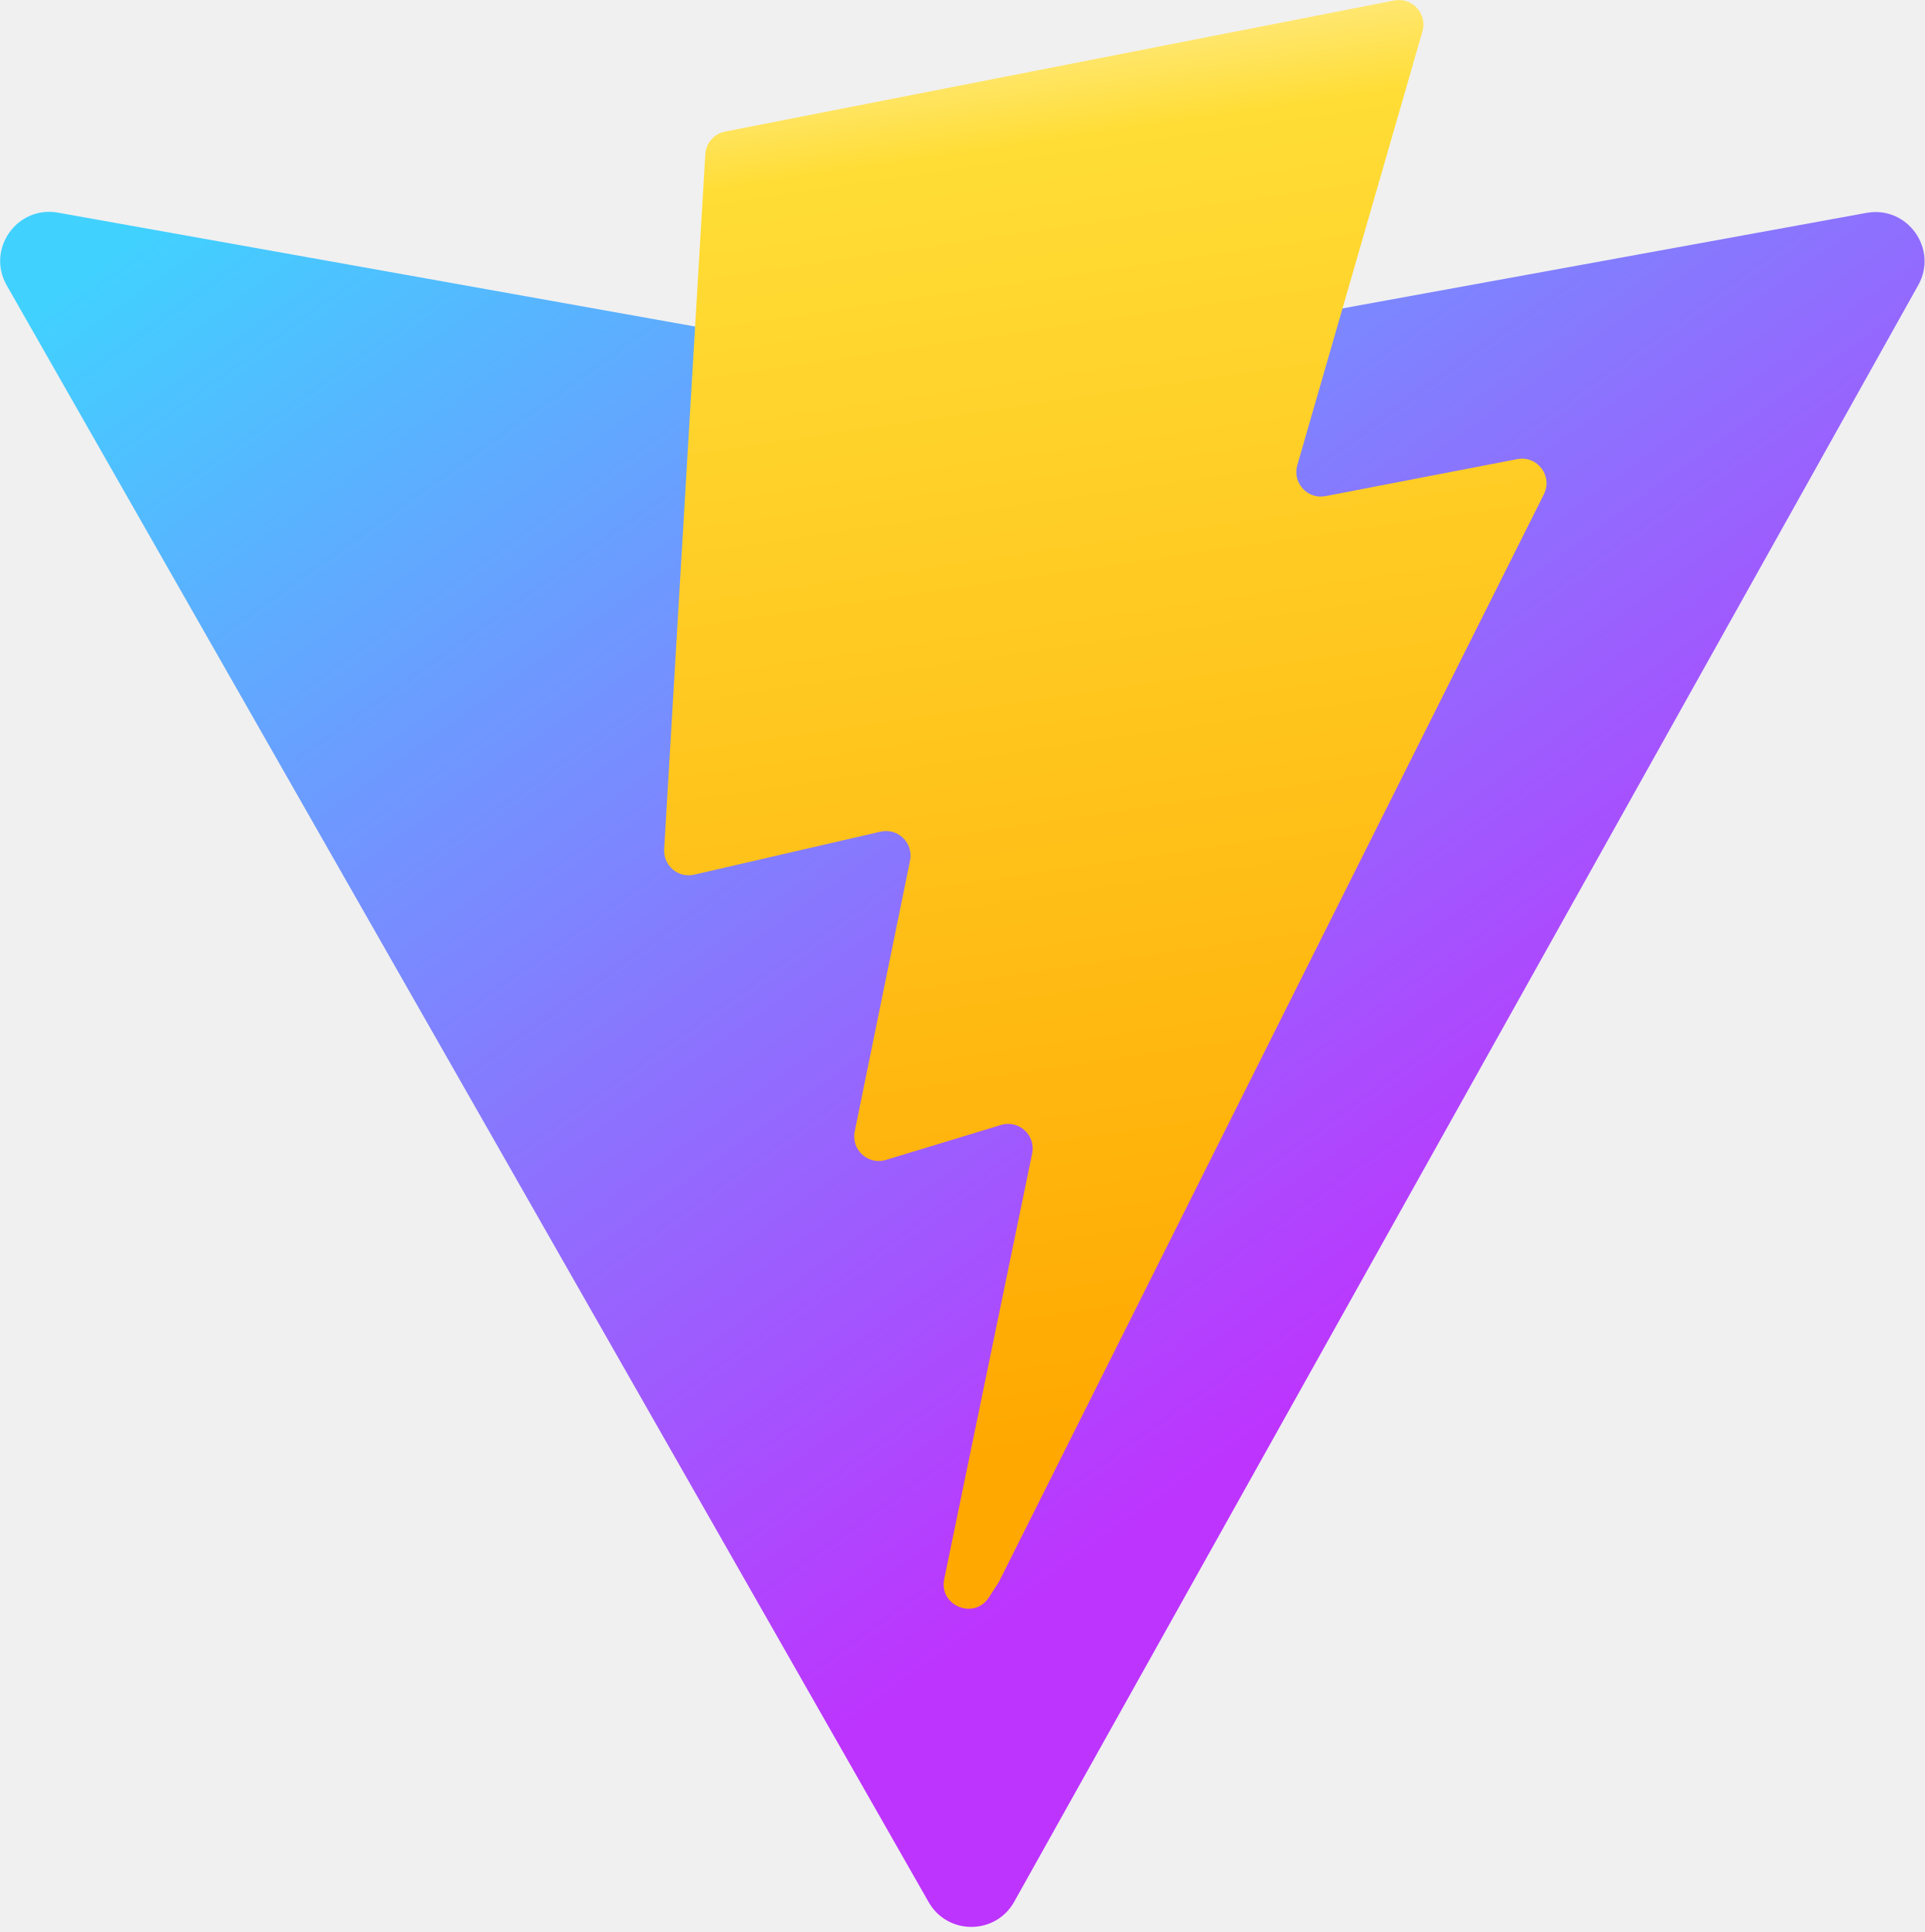
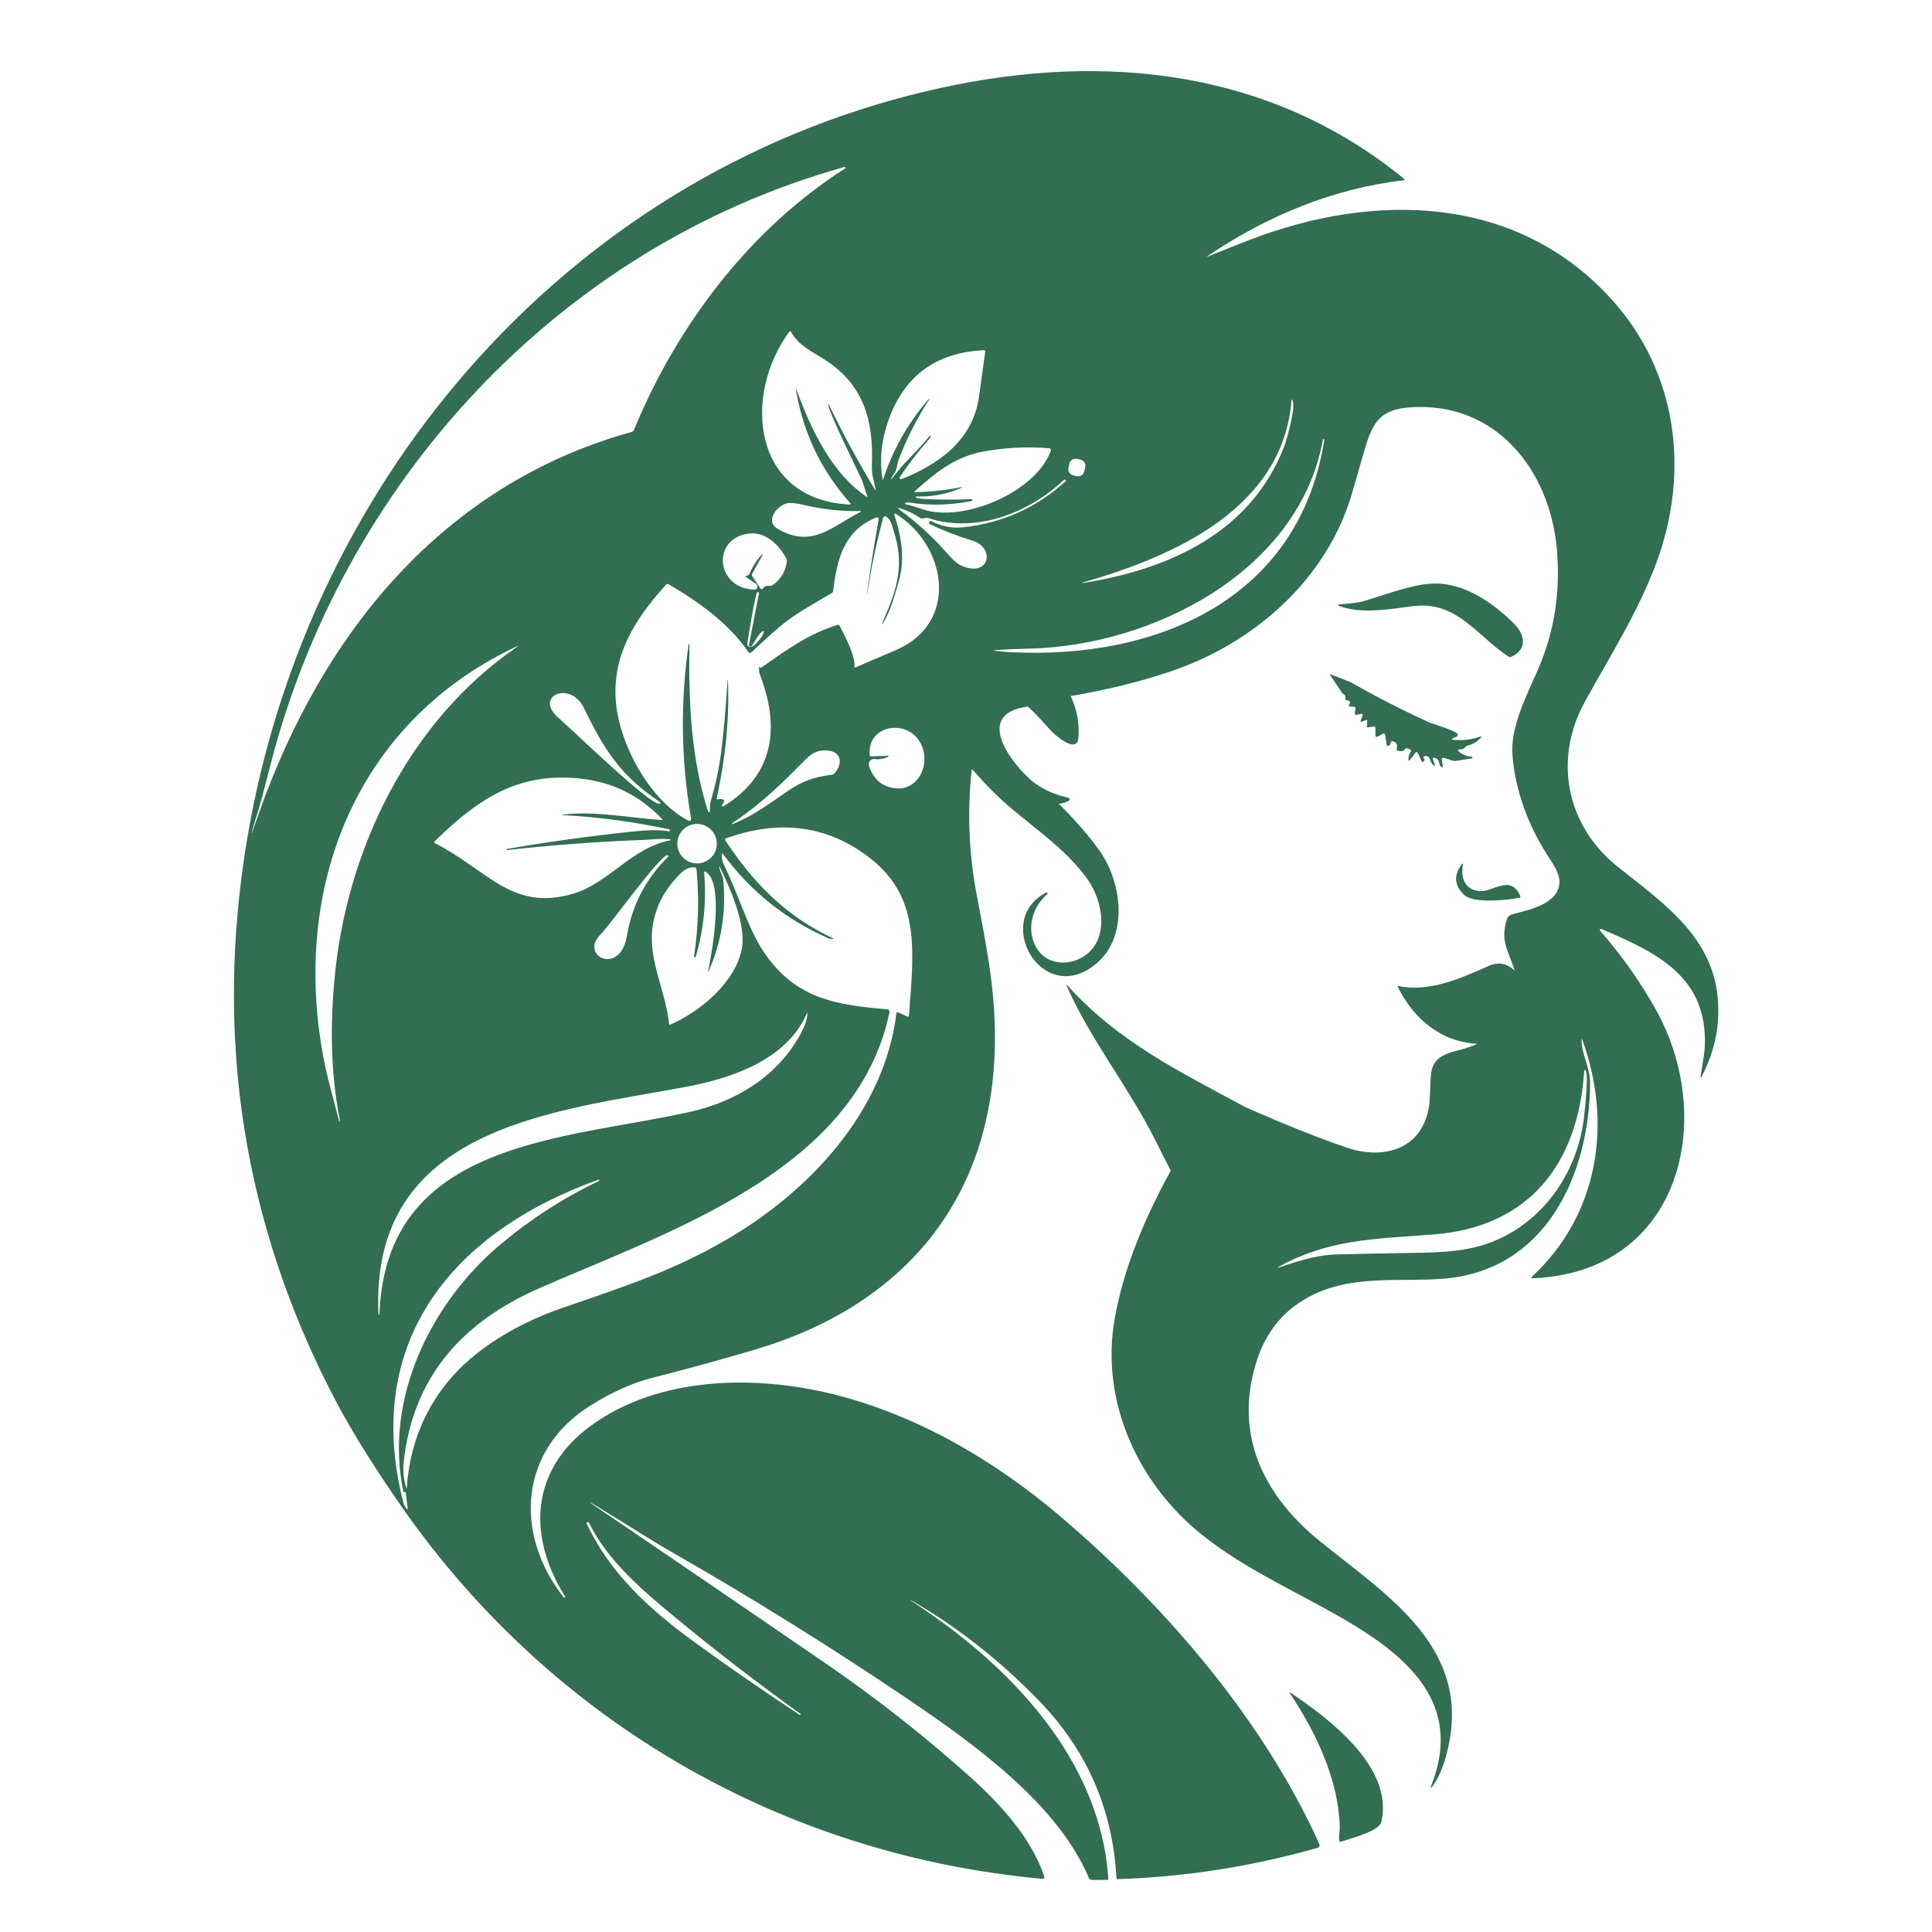
- <svg xmlns="http://www.w3.org/2000/svg" aria-hidden="true" role="img" class="iconify iconify--logos" width="31.88" height="32" preserveAspectRatio="xMidYMid meet" viewBox="0 0 256 257">
+ <svg xmlns="http://www.w3.org/2000/svg" width="500" zoomAndPan="magnify" viewBox="0 0 375 375" height="500" preserveAspectRatio="xMidYMid meet" version="1.0">
  <defs>
-     <linearGradient id="IconifyId1813088fe1fbc01fb466" x1="-.828%" x2="57.636%" y1="7.652%" y2="78.411%">
-       <stop offset="0%" stop-color="#41D1FF" />
-       <stop offset="100%" stop-color="#BD34FE" />
-     </linearGradient>
-     <linearGradient id="IconifyId1813088fe1fbc01fb467" x1="43.376%" x2="50.316%" y1="2.242%" y2="89.03%">
-       <stop offset="0%" stop-color="#FFEA83" />
-       <stop offset="8.333%" stop-color="#FFDD35" />
-       <stop offset="100%" stop-color="#FFA800" />
-     </linearGradient>
+     <clipPath id="6ce37ca7b3">
+       <path d="M 45 13 L 333.844 13 L 333.844 364.844 L 45 364.844 Z M 45 13 " clip-rule="nonzero" />
+     </clipPath>
  </defs>
-   <path fill="url(#IconifyId1813088fe1fbc01fb466)" d="M255.153 37.938L134.897 252.976c-2.483 4.44-8.862 4.466-11.382.048L.875 37.958c-2.746-4.814 1.371-10.646 6.827-9.67l120.385 21.517a6.537 6.537 0 0 0 2.322-.004l117.867-21.483c5.438-.991 9.574 4.796 6.877 9.62Z" />
-   <path fill="url(#IconifyId1813088fe1fbc01fb467)" d="M185.432.063L96.44 17.501a3.268 3.268 0 0 0-2.634 3.014l-5.474 92.456a3.268 3.268 0 0 0 3.997 3.378l24.777-5.718c2.318-.535 4.413 1.507 3.936 3.838l-7.361 36.047c-.495 2.426 1.782 4.5 4.151 3.78l15.304-4.649c2.372-.72 4.652 1.36 4.15 3.788l-11.698 56.621c-.732 3.542 3.979 5.473 5.943 2.437l1.313-2.028l72.516-144.72c1.215-2.423-.88-5.186-3.54-4.672l-25.505 4.922c-2.396.462-4.435-1.77-3.759-4.114l16.646-57.705c.677-2.35-1.37-4.583-3.769-4.113Z" />
+   <rect x="-37.5" width="450" fill="#ffffff" y="-37.5" height="450" fill-opacity="1" />
+   <rect x="-37.5" width="450" fill="#ffffff" y="-37.5" height="450" fill-opacity="1" />
+   <g clip-path="url(#6ce37ca7b3)">
+     <path fill="#326e51" d="M 155.215 332.852 C 155.227 332.863 155.246 332.879 155.262 332.879 C 155.34 332.879 155.391 332.82 155.391 332.746 C 155.391 332.715 155.379 332.676 155.359 332.656 C 147.379 326.93 139.562 320.918 131.902 314.629 C 125.004 308.973 118.047 303.145 114.293 295.523 C 114.246 295.438 114.188 295.418 114.086 295.438 C 114.051 295.449 114 295.469 113.941 295.496 C 113.852 295.523 113.812 295.574 113.852 295.672 C 118.172 305.023 125.707 312.105 134.469 318.496 C 140.969 323.227 147.879 328.023 155.215 332.852 M 78.273 289.449 C 74.543 271.484 83.57 252.934 97.145 241.539 C 103.035 236.594 109.414 232.48 116.277 229.215 C 116.324 229.188 116.348 229.156 116.348 229.109 C 116.348 229.023 116.289 228.973 116.211 228.973 C 116.199 228.973 116.199 228.973 116.188 228.973 C 88.32 238.918 70.32 259.938 78.227 291.418 C 78.344 291.891 78.539 292.332 78.82 292.738 C 79.074 293.094 79.172 293.051 79.117 292.605 L 78.746 289.719 C 78.746 289.672 78.723 289.633 78.664 289.633 C 78.605 289.633 78.559 289.633 78.5 289.633 C 78.363 289.633 78.293 289.574 78.273 289.449 Z M 271.398 243.23 C 277.789 243.129 283.73 243.246 289.203 241.203 C 299.391 237.402 306.125 227.762 307.426 217.078 C 307.648 215.184 308.402 208.258 307.727 207.738 C 307.59 207.621 307.504 207.66 307.492 207.844 C 306.328 225.902 296.82 238.203 278.141 239.621 C 266.305 240.504 257.836 240.609 248.375 245.789 C 247.742 246.141 247.77 246.199 248.445 245.953 C 252.898 244.383 256.465 243.559 259.176 243.492 C 263.258 243.383 267.324 243.297 271.398 243.23 Z M 156.504 196.941 C 152.609 205.629 142.168 209.266 133.328 210.926 C 107.988 215.691 71.766 218.504 73.461 255.043 C 73.461 255.09 73.477 255.129 73.508 255.16 C 73.52 255.172 73.535 255.188 73.555 255.191 C 73.613 255.25 73.645 255.238 73.645 255.133 C 74.844 221.094 109.848 221.273 134.195 215.754 C 143.473 213.641 151.941 208.195 156.055 199.344 C 156.398 198.59 156.621 197.801 156.719 197 C 156.777 196.5 156.699 196.48 156.504 196.941 Z M 137.508 188.195 C 138.438 183.641 140.469 171.293 136.973 169.219 C 136.75 169.086 136.66 169.145 136.68 169.395 C 137.141 174.934 136.602 180.359 135.055 185.688 C 135.035 185.762 134.961 185.805 134.891 185.805 C 134.801 185.805 134.715 185.723 134.715 185.629 L 134.715 185.617 C 135.562 180.02 135.719 174.398 135.191 168.762 C 135.172 168.508 135.016 168.367 134.773 168.348 C 133.883 168.289 133.043 168.645 132.23 169.414 C 128.793 172.73 126.898 176.559 126.559 180.898 C 126.098 186.867 129.242 192.664 129.871 198.719 C 129.891 198.879 129.988 198.938 130.141 198.867 C 135.898 196.363 142.777 190.641 143.996 184.113 C 144.84 179.559 141.836 172.633 139.836 168.547 C 139.57 168 139.512 168.016 139.66 168.621 C 139.848 169.359 140.297 170.039 140.371 170.754 C 140.98 176.824 140.078 182.656 137.664 188.246 C 137.449 188.742 137.402 188.723 137.508 188.195 Z M 116.531 181.414 C 112.406 185.527 120.363 189.508 121.68 181.668 C 122.684 175.699 125.336 170.578 129.684 166.289 C 129.82 166.152 129.801 166.047 129.598 165.996 C 128.285 165.684 118.543 179.414 116.531 181.414 Z M 161.508 182.246 C 161.207 182.234 160.973 182.188 160.797 182.117 C 152.539 178.504 145.746 173.078 140.391 165.832 C 140.195 165.566 140.09 165.598 140.078 165.938 C 140.051 166.602 140.238 167.316 140.625 168.098 C 143.215 173.312 145.27 180.387 148.246 184.777 C 154.328 193.773 162.008 195.047 172.195 195.906 C 172.461 195.926 172.656 196.148 172.656 196.406 C 172.656 196.441 172.641 196.48 172.641 196.512 C 166.188 227.27 129.734 239.047 104.707 250.031 C 89.777 256.574 80.094 267.234 78.336 283.965 C 78.188 285.488 78.355 287.113 78.871 288.852 C 78.918 288.988 78.941 288.988 78.949 288.84 C 79.484 280.965 82.117 274.125 86.836 268.305 C 92.285 261.59 100.809 256.75 109.094 253.891 C 122.707 249.211 130.777 246.504 140.734 240.777 C 156.926 231.441 171.609 215.898 173.988 196.719 C 174.008 196.484 174.141 196.422 174.348 196.512 L 176.09 197.305 C 176.301 197.398 176.418 197.324 176.43 197.098 C 177.434 183.926 178.664 173.727 168.172 166.027 C 160.18 160.164 151.094 159.059 140.91 162.73 C 140.805 162.762 140.746 162.867 140.746 162.969 C 140.746 163.016 140.762 163.062 140.781 163.113 C 146.098 171.184 152.41 177.781 161.547 182.047 C 161.891 182.188 161.867 182.258 161.508 182.246 Z M 139.133 163.758 C 139.133 161.645 137.414 159.926 135.301 159.926 C 133.184 159.926 131.469 161.645 131.469 163.758 C 131.469 165.871 133.184 167.59 135.301 167.59 C 137.414 167.59 139.133 165.871 139.133 163.758 Z M 98.367 164.793 C 106.359 163.398 114.535 162.273 122.891 161.391 C 125.941 161.078 128.305 161.062 129.938 161.375 C 129.949 161.391 129.957 161.375 129.969 161.363 C 129.988 161.305 130.004 161.246 130.016 161.176 C 130.062 161.07 130.016 161 129.898 160.98 C 123.09 159.516 116.211 158.586 109.27 158.215 C 108.93 158.195 108.93 158.168 109.258 158.121 C 115.309 157.34 122.234 158.746 128.363 159.156 C 128.586 159.168 128.617 159.098 128.469 158.934 C 124.133 154.406 118.992 151.816 112.629 151.121 C 100.43 149.805 92.66 155.219 84.363 163.301 C 84.215 163.453 84.227 163.57 84.422 163.66 C 94.602 168.828 99.352 176.98 111.223 173.473 C 118.203 171.406 122.5 164.656 129.898 163.141 C 130.359 163.047 130.359 162.965 129.887 162.906 C 128.273 162.703 126.363 162.977 125.102 163.023 C 116.355 163.336 107.445 164 98.402 164.996 C 98.344 164.996 98.297 164.949 98.297 164.891 C 98.297 164.852 98.316 164.805 98.367 164.793 Z M 160.59 145.672 C 159.066 145.543 157.766 146.023 156.684 147.109 C 151.363 152.453 148.043 155.754 142.461 159.559 C 141.777 160.016 141.82 160.094 142.578 159.793 C 146.176 158.375 149.941 155.566 152.891 153.547 C 155.82 151.535 158.129 150.793 161.457 150.379 C 161.652 150.359 161.812 150.273 161.957 150.125 C 163.578 148.34 163.465 145.906 160.59 145.672 Z M 172.297 146.914 C 171.512 147.301 170.656 147.438 169.766 147.332 C 169.719 147.332 169.688 147.32 169.648 147.32 C 169.082 147.32 168.613 147.781 168.613 148.355 C 168.613 148.473 168.641 148.59 168.672 148.691 C 169.344 150.613 170.391 151.875 171.844 152.492 C 178.059 155.117 181.52 147.684 178.07 143.328 C 175.156 139.645 168.316 141.008 168.805 146.559 C 168.828 146.746 168.922 146.824 169.098 146.812 L 172.246 146.695 C 172.598 146.68 172.621 146.754 172.297 146.914 Z M 108.508 139.43 C 110.598 141.195 126.848 156.984 128.078 155.973 C 128.227 155.855 128.215 155.754 128.062 155.648 C 120.488 150.605 117.262 145.531 113.305 137.355 C 110.734 132.039 103.406 135.078 108.508 139.43 Z M 100.152 125.531 C 68.047 140.715 56.047 174.105 63.238 207.512 C 63.551 208.961 64.41 212.32 65.828 217.578 C 65.875 217.785 65.922 217.785 65.945 217.566 C 65.965 217.449 65.961 217.316 65.934 217.207 C 64.156 208.215 64.078 198.945 64.957 189.703 C 67.293 164.988 79.289 140.051 100.223 125.656 C 100.723 125.324 100.699 125.289 100.152 125.531 Z M 145.777 125.562 C 146.578 125.426 147.996 123.566 148.238 122.777 C 148.309 122.59 148.238 122.496 148.031 122.535 C 147.527 122.609 146.285 124.848 145.914 125.395 C 145.855 125.465 145.766 125.512 145.676 125.512 C 145.512 125.512 145.383 125.383 145.383 125.219 C 145.383 125.199 145.383 125.188 145.383 125.16 L 147.309 115.184 C 147.32 115.172 147.32 115.156 147.32 115.152 C 147.32 115.035 147.23 114.93 147.098 114.93 C 147.078 114.93 147.055 114.93 147.027 114.941 C 146.586 115.094 145.238 123.688 145.051 124.855 C 145.051 124.887 145.051 124.926 145.051 124.957 C 145.051 125.297 145.328 125.578 145.668 125.578 C 145.707 125.562 145.746 125.562 145.777 125.562 Z M 144.77 111.812 L 145.168 111.668 C 145.309 111.625 145.406 111.531 145.465 111.402 C 145.953 110.203 146.617 109.105 147.465 108.09 C 148.133 107.289 148.219 107.348 147.719 108.266 C 147.145 109.301 146.578 110.336 146 111.355 C 145.91 111.531 145.922 111.695 146.023 111.859 L 147.621 114.238 C 147.75 114.449 147.887 114.449 148.035 114.258 C 148.375 113.828 148.816 113.641 149.363 113.699 C 149.605 113.73 149.82 113.68 150.016 113.535 C 151.559 112.426 152.461 110.922 152.723 109.055 C 152.754 108.844 152.723 108.645 152.629 108.473 C 151.328 105.859 148.695 103.266 145.57 103.547 C 138.113 104.23 138.777 114.082 146.277 114.441 C 146.707 114.469 146.961 114.277 147.008 113.875 C 147.035 113.668 146.961 113.492 146.785 113.359 L 144.758 111.969 C 144.652 111.91 144.652 111.852 144.77 111.812 Z M 168.594 112.988 C 169.152 109.027 169.797 105.012 170.52 100.957 C 170.613 100.441 170.418 100.293 169.941 100.496 C 163.844 103.059 162.438 108.488 161.73 114.664 C 161.711 114.859 161.598 115.02 161.43 115.125 C 157.953 117.215 154.328 119.094 151.324 121.664 C 149.453 123.258 147.641 124.895 145.902 126.59 C 145.816 126.676 145.715 126.723 145.602 126.723 C 145.453 126.723 145.309 126.648 145.23 126.527 C 141.488 120.988 135.488 116.758 129.762 113.398 C 129.586 113.297 129.422 113.316 129.289 113.477 C 121.816 121.66 117.164 130.25 120.613 141.645 C 122.566 148.113 127.18 155.793 133.426 159.195 C 133.984 159.496 134.215 159.332 134.109 158.695 C 132.184 147.496 132.035 136.273 133.668 125.023 C 133.68 124.977 133.699 124.977 133.746 124.992 C 133.789 125.023 133.816 125.062 133.816 125.121 C 133.641 136.027 134.082 147.012 137.441 157.531 C 137.469 157.613 137.531 157.66 137.617 157.66 C 137.707 157.66 137.793 157.59 137.793 157.484 L 137.793 157.473 C 137.793 156.742 137.773 156.098 137.98 155.383 C 138.926 152.156 139.574 149.09 139.953 146.18 C 140.441 142.359 140.844 137.852 141.184 132.656 C 141.254 131.68 141.289 131.68 141.32 132.656 C 141.543 140.367 140.742 147.371 139.133 154.887 C 139.074 155.141 139.168 155.238 139.426 155.141 C 139.727 155.051 140.031 155.051 140.312 155.168 C 140.566 155.273 140.625 155.434 140.488 155.68 L 140.148 156.246 C 140.137 156.281 140.121 156.305 140.121 156.34 C 140.121 156.441 140.215 156.535 140.316 156.535 C 140.352 156.535 140.391 156.52 140.422 156.516 C 150.379 150.371 151.434 141.051 147.426 130.75 C 147.273 130.352 147.352 129.879 147.348 129.461 C 147.348 129.375 147.367 129.371 147.438 129.43 C 147.469 129.453 147.508 129.5 147.543 129.547 C 147.621 129.625 147.703 129.637 147.809 129.566 C 152.812 126.023 157.043 122.992 162.562 121.289 C 162.738 121.23 162.859 121.289 162.957 121.449 C 163.902 123.195 166.129 127.504 165.828 129.41 C 165.805 129.586 165.875 129.629 166.023 129.559 C 167.266 129 169.855 127.898 173.77 126.246 C 186.348 120.918 183.746 105.824 173.852 99.727 C 173.84 99.715 173.809 99.699 173.781 99.699 C 173.676 99.688 173.586 99.758 173.574 99.863 C 173.574 99.883 173.574 99.922 173.586 99.941 C 175.039 104.336 175.715 108.688 174.34 113.25 C 173.711 115.352 172.969 118.25 171.707 120.395 C 171.066 121.504 170.996 121.449 171.516 120.277 C 174.328 113.926 175.527 109.371 173.441 103.02 C 173.09 101.941 173.047 101.082 172.062 100.312 C 171.992 100.254 171.902 100.223 171.809 100.223 C 171.621 100.223 171.457 100.352 171.414 100.52 C 170.301 104.633 169.387 108.781 168.707 112.965 C 168.141 116.414 168.094 116.426 168.594 112.988 Z M 151.043 102.707 C 157.641 106.461 161.496 102.219 166.941 99.395 C 167.195 99.258 167.176 99.188 166.883 99.199 C 163.18 99.258 159.527 98.848 155.941 97.988 C 154.492 97.637 153.43 97.547 152.746 97.695 C 150.73 98.191 148.367 101.211 151.043 102.707 Z M 180.336 101.496 C 180.348 101.453 180.367 101.395 180.379 101.336 C 180.453 101.125 180.574 101.066 180.777 101.172 C 182.75 102.195 184.844 102.578 187.051 102.336 C 194.613 101.492 201.199 98.531 206.809 93.441 C 206.957 93.305 206.938 93.199 206.75 93.113 C 206.633 93.07 206.527 93.102 206.426 93.207 C 199.676 99.598 189.477 103.539 180.211 100.578 C 179.977 100.508 179.605 100.52 179.117 100.625 C 178.93 100.656 178.762 100.625 178.598 100.52 C 177.426 99.734 176.168 99.129 174.824 98.699 C 174.184 98.492 174.141 98.582 174.672 98.992 C 178.051 101.465 181.109 104.277 183.848 107.398 C 184.941 108.656 185.812 109.43 186.473 109.734 C 191.996 112.309 193.355 106.332 188.703 104.926 C 185.867 104.066 183.105 103 180.434 101.719 C 180.336 101.672 180.301 101.602 180.336 101.496 Z M 210.648 90.707 C 210.668 90.617 210.68 90.52 210.68 90.426 C 210.68 89.855 210.285 89.371 209.738 89.23 L 209.055 89.066 C 208.961 89.047 208.867 89.035 208.762 89.035 C 208.203 89.035 207.707 89.418 207.578 89.977 L 207.383 90.777 C 207.355 90.855 207.348 90.969 207.348 91.059 C 207.348 91.633 207.746 92.125 208.293 92.258 L 208.977 92.418 C 209.066 92.438 209.164 92.453 209.27 92.453 C 209.828 92.453 210.324 92.055 210.453 91.508 Z M 186.297 94.809 C 183.66 95.934 180.895 96.445 178.02 96.348 C 177.824 96.336 177.766 96.422 177.828 96.602 C 177.992 97.047 187.18 97.02 188.25 96.871 C 188.328 96.855 188.41 96.855 188.484 96.883 C 188.566 96.902 188.645 96.941 188.703 97 C 188.809 97.117 188.781 97.195 188.625 97.234 C 184.547 98.066 180.445 98.18 176.324 97.516 C 176.09 97.48 175.883 97.527 175.734 97.645 C 175.57 97.762 175.598 97.84 175.777 97.879 C 176.508 98.016 177.613 98.34 179.109 98.855 C 186.883 101.516 201.09 95.57 203.977 87.445 C 203.992 87.414 203.992 87.375 203.992 87.328 C 203.992 87.168 203.859 87.016 203.699 87.004 C 199.402 86.652 195.16 86.867 190.957 87.629 C 185.449 88.617 181.723 91.598 177.473 95.426 C 177.398 95.484 177.414 95.516 177.504 95.516 C 180.445 95.484 183.359 95.18 186.238 94.613 C 186.887 94.48 186.895 94.555 186.297 94.809 Z M 196.422 126.598 C 224.602 127.973 252.219 116.309 257.043 85.352 C 257.043 85.281 256.984 85.223 256.914 85.223 C 256.855 85.223 256.809 85.254 256.781 85.301 C 252.148 111.023 223.555 125.348 199.891 125.895 C 197.703 125.941 195.512 126.031 193.305 126.188 C 192.77 126.219 192.77 126.273 193.305 126.336 C 194.352 126.461 195.387 126.551 196.422 126.598 Z M 250.68 77.652 C 249.051 98.68 227.809 107.98 210.512 112.965 C 209.742 113.184 209.742 113.23 210.543 113.105 C 227.047 110.434 242.766 103.34 249.234 86.738 C 249.781 85.32 251.66 78.656 250.816 77.621 C 250.738 77.516 250.691 77.535 250.68 77.652 Z M 180.219 77.758 C 177.863 81.414 175.91 85.293 174.375 89.371 C 174.082 90.152 174.211 90.871 173.652 91.754 C 172.512 93.531 172.609 93.578 173.906 91.906 C 175.934 89.312 178.375 87.23 180.434 84.621 C 180.57 84.445 180.629 84.473 180.594 84.707 C 180.582 84.754 180.562 84.812 180.562 84.883 C 180.535 84.988 180.473 85.09 180.375 85.207 C 178.297 87.52 176.402 89.984 174.66 92.586 C 174.641 92.621 174.629 92.664 174.613 92.719 C 174.602 92.855 174.707 92.996 174.848 93.016 C 174.895 93.016 174.941 93.016 174.984 92.992 C 182.195 90.133 188.836 85.461 190.02 77.02 C 190.43 74.117 190.82 71.191 191.23 68.262 C 191.25 68.066 191.172 67.969 190.977 67.98 C 181.508 68.41 175.285 73.117 172.273 82.07 C 171.055 85.695 170.715 89.32 171.281 92.938 C 171.316 93.191 171.375 93.191 171.457 92.953 C 173.312 87.285 176.195 82.184 180.102 77.664 C 180.543 77.164 180.582 77.191 180.219 77.758 Z M 160.871 78.5 C 163.578 84.141 166.562 89.641 169.805 94.984 C 169.98 95.262 170.027 95.238 169.953 94.926 C 169.598 93.324 169.168 92.035 169.23 90.367 C 169.582 81.891 167.793 74.816 160.238 69.914 C 157.871 68.379 154.883 67 153.582 64.469 C 153.465 64.227 153.328 64.215 153.164 64.434 C 144.164 76.723 145.961 96.875 164.793 97.926 C 165.133 97.945 165.18 97.832 164.957 97.574 C 159.484 91.418 156.016 84.25 154.57 76.098 C 154.453 75.445 154.523 75.434 154.746 76.039 C 157.559 83.633 161.527 91.887 168.125 96.363 C 168.348 96.512 168.418 96.453 168.316 96.211 C 167.852 95.074 167.633 93.902 167.129 92.82 C 166.316 91.031 160.602 79.488 160.777 78.512 C 160.785 78.422 160.816 78.422 160.871 78.5 Z M 163.922 32.41 C 108.332 47.918 66.258 93.871 52.301 149.211 C 51.266 153.312 50.477 156.262 49.902 158.051 C 48.363 162.996 48.441 163.035 50.156 158.137 C 62.379 123.195 85.809 94.051 122.59 83.84 C 122.797 83.781 122.961 83.633 123.047 83.445 C 131.395 63.211 145.441 44.566 164.047 32.684 C 164.078 32.664 164.09 32.637 164.105 32.605 C 164.137 32.52 164.09 32.441 164.012 32.41 C 163.98 32.398 163.949 32.398 163.922 32.41 Z M 259.828 117.586 C 259.77 117.566 259.742 117.508 259.742 117.453 C 259.742 117.371 259.789 117.312 259.859 117.312 C 262.23 117.16 263.941 116.926 264.969 116.602 C 269.082 115.348 274.32 113.395 278.062 113.27 C 284.176 113.047 289.902 117.031 293.988 121.176 C 296.059 123.277 296.441 126.16 293.305 127.484 C 293.117 127.574 292.934 127.555 292.77 127.438 C 286.672 123.414 282.809 116.648 274.434 117.637 C 269.758 118.191 264.324 119.297 259.828 117.586 Z M 262.176 132.422 C 267.184 135.281 272.305 137.902 277.555 140.285 C 278.355 140.551 282.539 141.879 282.852 142.398 C 283.004 142.652 282.957 142.84 282.703 142.977 L 282.137 143.246 C 281.707 143.453 281.727 143.582 282.207 143.617 C 283.906 143.754 285.527 143.559 287.121 143.035 C 287.609 142.875 287.684 142.977 287.312 143.336 C 286.613 144.02 285.812 144.477 284.871 144.723 C 284.684 144.77 284.531 144.871 284.414 145.023 C 284.195 145.301 283.926 145.434 283.613 145.418 C 282.848 145.406 282.781 145.629 283.395 146.07 C 284.059 146.57 284.824 146.836 285.684 146.871 C 285.773 146.883 285.812 146.93 285.789 147.02 C 285.762 147.066 285.754 147.109 285.73 147.156 C 285.715 147.184 285.711 147.203 285.672 147.215 L 282.547 147.691 C 282.34 147.723 282.129 147.703 281.93 147.645 L 280.336 147.109 C 279.949 146.98 279.801 147.125 279.859 147.52 L 280.055 148.691 C 280.102 148.945 280.008 149.016 279.773 148.867 C 279.109 148.426 279.613 147.332 278.402 147.078 C 278.137 147.02 278.043 147.125 278.137 147.371 L 278.488 148.375 C 278.578 148.629 278.512 148.672 278.277 148.551 C 277.477 148.074 277.758 146.668 276.637 146.746 C 276.254 146.766 276.176 146.934 276.398 147.234 C 276.527 147.41 276.516 147.574 276.379 147.754 C 276.188 147.977 276.039 147.965 275.914 147.695 L 275.207 146.211 C 275.062 145.898 274.895 145.875 274.688 146.152 L 273.828 147.312 C 273.477 147.789 273.324 147.73 273.383 147.148 C 273.418 146.734 273.559 146.324 273.793 145.965 C 273.957 145.699 273.898 145.516 273.598 145.418 L 273.109 145.258 C 272.934 145.211 272.797 145.258 272.695 145.406 C 272.402 145.848 271.926 145.914 271.23 145.641 C 271.242 145.641 271.242 145.641 271.242 145.641 C 271.094 145.582 271.023 145.434 271.082 145.289 C 271.336 144.625 271.113 144.176 270.418 143.895 C 270.148 143.793 269.988 143.883 269.941 144.164 C 269.895 144.488 269.734 144.695 269.465 144.773 C 269.27 144.832 269.168 144.762 269.129 144.555 L 268.887 142.789 C 268.84 142.406 268.645 142.301 268.297 142.488 L 267.469 142.938 C 267.129 143.113 266.969 143.023 266.969 142.641 L 266.969 141.32 C 266.969 141.098 266.852 140.992 266.629 141.02 L 265.547 141.168 C 265.371 141.195 265.301 141.125 265.316 140.961 L 265.371 139.973 C 265.387 139.75 265.281 139.68 265.082 139.777 L 264.5 140.016 C 264.09 140.191 263.988 140.074 264.164 139.68 L 264.441 139.016 C 264.617 138.617 264.488 138.469 264.07 138.574 L 263.363 138.734 C 263.062 138.809 262.934 138.691 262.977 138.398 L 263.094 137.582 C 263.141 137.305 263.023 137.168 262.742 137.168 L 262.184 137.168 C 261.828 137.168 261.723 137.016 261.906 136.703 C 262.172 136.23 262.02 135.977 261.441 135.938 C 261.164 135.922 261.059 135.773 261.129 135.496 C 261.223 135.145 261.129 134.914 260.863 134.785 C 260.699 134.707 260.562 134.598 260.465 134.445 L 258.234 131.113 C 258.07 130.875 258.117 130.816 258.383 130.918 Z M 200.348 151.633 L 199.938 151.691 C 199.922 151.707 199.922 151.707 199.918 151.707 C 199.93 151.707 199.93 151.707 199.938 151.691 Z M 284.273 173.762 C 282.301 171.973 282.09 170 283.668 167.84 C 283.906 167.512 283.992 167.547 283.934 167.941 C 283.477 170.648 284.508 172.738 287.188 172.961 C 289.789 173.18 293.168 169.648 295.062 173.852 C 295.164 174.086 295.094 174.211 294.855 174.27 C 293.039 174.641 286.172 175.465 284.273 173.762 Z M 250.543 328.59 C 257.988 333.594 270.598 343.051 268.113 353.656 C 267.684 355.465 262.027 356.871 260.309 357.465 C 260.113 357.523 259.996 357.465 259.957 357.258 C 259.82 356.363 260.062 355.348 260.051 354.641 C 259.828 345.484 255.391 336.137 250.398 328.738 C 250.176 328.434 250.223 328.375 250.543 328.59 Z M 241.594 214.832 C 249.234 218.211 255.812 220.84 261.305 222.719 C 269.062 225.387 276.789 222.738 277.496 213.574 C 277.926 207.941 276.664 205.375 283.141 203.832 C 284.363 203.539 285.566 203.137 286.766 202.609 C 279.656 202.227 274.434 197.789 271.359 191.645 C 271.258 191.438 271.328 191.352 271.551 191.402 C 277.785 192.723 284.57 189.406 289.008 187.465 C 290.844 186.664 292.504 186.977 294 188.398 C 292.844 184.648 291.074 182.52 292.523 178.395 C 292.672 177.934 293.059 177.582 293.527 177.465 C 296.859 176.59 302.508 175.453 302.688 171.293 C 302.766 169.492 301.363 167.551 300.391 166.066 C 296.559 160.105 294.098 153.344 293.566 146.559 C 293.137 141.086 296.316 135.027 298.512 129.969 C 301.707 122.66 302.922 114.859 302.18 106.566 C 300.82 91.207 290.312 77.855 273.633 79.07 C 266.836 79.57 266.07 83.137 264.262 89.387 C 263.668 91.418 263.09 93.453 262.508 95.473 C 257.656 112.488 243.285 124.996 226.918 130.426 C 221.027 132.391 214.664 133.945 207.824 135.105 C 209.078 137.824 209.566 140.551 209.301 143.305 C 209.008 146.336 204.852 142.816 203.809 141.645 C 201.738 139.293 200.289 137.797 199.469 137.148 C 188.75 138.566 196.48 148.367 200.359 151.633 C 202.273 153.117 204.414 154.133 206.758 154.68 C 209.078 155.188 206.176 156.027 205.5 156 C 208.812 159.285 211.449 162.34 213.445 165.152 C 217.84 171.379 219.25 182.199 212.262 187.465 C 201.992 195.18 192.785 178.531 203.059 173.246 C 203.094 173.219 203.133 173.219 203.152 173.219 C 203.254 173.219 203.34 173.305 203.34 173.41 C 203.34 173.453 203.312 173.512 203.27 173.547 C 200.371 176.09 199.227 180.133 200.973 183.613 C 202.793 187.238 207.289 187.668 210.426 185.586 C 215.398 182.266 214.086 174.926 211.137 170.742 C 207.336 165.34 201.602 161.332 196.57 157.141 C 193.668 154.73 191.273 152.227 188.848 149.484 C 188.711 149.324 188.613 149.348 188.594 149.57 C 187.734 157.582 188.059 165.555 189.535 173.461 C 191.328 183.008 193.207 191.77 193.117 202.129 C 192.836 232.969 175.195 253.574 146.246 262.051 C 139.75 263.961 133.211 265.754 126.637 267.43 C 122.852 268.391 118.883 270.156 114.742 272.727 C 100.723 281.426 99.703 297.711 109.426 310.066 C 109.445 310.102 109.496 310.125 109.555 310.125 C 109.641 310.125 109.703 310.055 109.703 309.965 C 109.703 309.945 109.703 309.906 109.684 309.887 C 102.273 298.062 103.016 285.285 114.645 276.762 C 127.758 267.141 146.508 266.805 161.859 270.648 C 178.363 274.797 193.246 283.625 206.055 294.539 C 226.109 311.648 245.199 333.758 256.094 357.945 C 256.117 358.004 256.137 358.082 256.137 358.152 C 256.137 358.395 255.977 358.598 255.754 358.66 C 243.07 362.273 230.141 364.305 216.961 364.738 C 216.824 364.738 216.707 364.637 216.707 364.5 C 215.965 351.105 210.922 339.621 201.609 330.047 C 194.289 322.516 186.395 316.25 177.914 311.238 C 176.227 310.238 176.207 310.289 177.844 311.371 C 196.059 323.344 213.559 341.512 215.125 364.578 C 215.141 364.785 215.047 364.891 214.832 364.891 L 211.887 364.891 C 211.645 364.891 211.469 364.773 211.363 364.539 C 205.371 350.262 189.25 338.598 176.137 329.742 C 161.32 319.727 146.148 310.277 130.602 301.387 C 125.891 298.691 120.715 295.289 115.727 292.293 C 114.086 291.305 114.066 291.352 115.641 292.426 C 130.602 302.562 145.523 312.75 160.422 322.973 C 170.246 329.723 179.574 337.062 188.438 345.02 C 194.164 350.168 200.176 356.742 202.664 364.156 C 202.793 364.539 202.648 364.715 202.262 364.676 C 151.668 360.023 106.938 333.957 78.004 292.527 C 73.715 286.387 68.652 278.582 65.043 271.676 C 47.195 237.582 41.523 201.301 47.977 162.812 C 59.848 92.125 111.617 32.398 183.027 16.973 C 214.867 10.094 246.871 13.711 272.562 34.734 C 272.598 34.766 272.621 34.805 272.621 34.852 C 272.621 34.922 272.562 34.98 272.492 34.992 C 258.832 36.547 245.848 41.949 234.531 49.617 C 234.176 49.852 234.195 49.883 234.59 49.734 C 237.168 48.68 239.746 47.633 242.348 46.637 C 266.66 37.227 294.469 37.656 312.973 58.285 C 325.578 72.328 328.062 91.598 321.484 109.285 C 317.945 118.82 312.516 127.312 307.637 136.176 C 301.445 147.383 304.023 160.281 314 168.234 C 323.363 175.707 333.504 182.461 333.523 196.055 C 333.535 200.469 332.488 204.699 330.387 208.773 C 330.121 209.293 330.027 209.273 330.121 208.68 C 330.398 206.789 330.816 204.746 330.902 203.098 C 331.473 189.449 321.398 184.836 310.816 180.309 C 310.785 180.293 310.758 180.293 310.727 180.293 C 310.609 180.293 310.52 180.387 310.52 180.504 C 310.52 180.562 310.531 180.605 310.578 180.641 C 314.605 185.254 318.172 190.246 321.23 195.66 C 333.355 217.004 326.363 246.941 297.555 248.105 C 297.195 248.125 297.152 248.016 297.406 247.754 C 310.297 235.781 313.016 218.027 307.129 201.836 C 307.051 201.602 306.996 201.602 306.992 201.863 C 306.918 204.496 308.648 207.18 308.637 210.18 C 308.566 227.789 300.145 246.641 280.133 248.199 C 271.789 248.848 263.141 247.461 255.254 251.133 C 249.609 253.754 245.828 258.121 243.902 264.227 C 239.445 278.316 245.102 290.129 256.113 299.082 C 269.434 309.898 286.406 320.098 280.68 340.836 C 280.016 343.219 279.195 345.113 278.18 346.531 C 277.66 347.273 277.57 347.215 277.883 346.383 C 283.426 332.043 275.141 323.059 263.246 315.715 C 253.254 309.574 242.465 305.25 233.219 297.84 C 220.848 287.895 213.562 271.996 216.348 256.047 C 218.125 245.906 222.316 236.195 227.242 227.23 C 226.223 225.242 225.215 223.266 224.223 221.27 C 219.09 211.012 211.672 201.848 207.055 191.383 C 206.918 191.059 206.965 191.027 207.207 191.293 C 217.129 202.297 229.039 208.012 241.594 214.832 Z M 241.594 214.832 " fill-opacity="1" fill-rule="evenodd" />
+   </g>
</svg>
